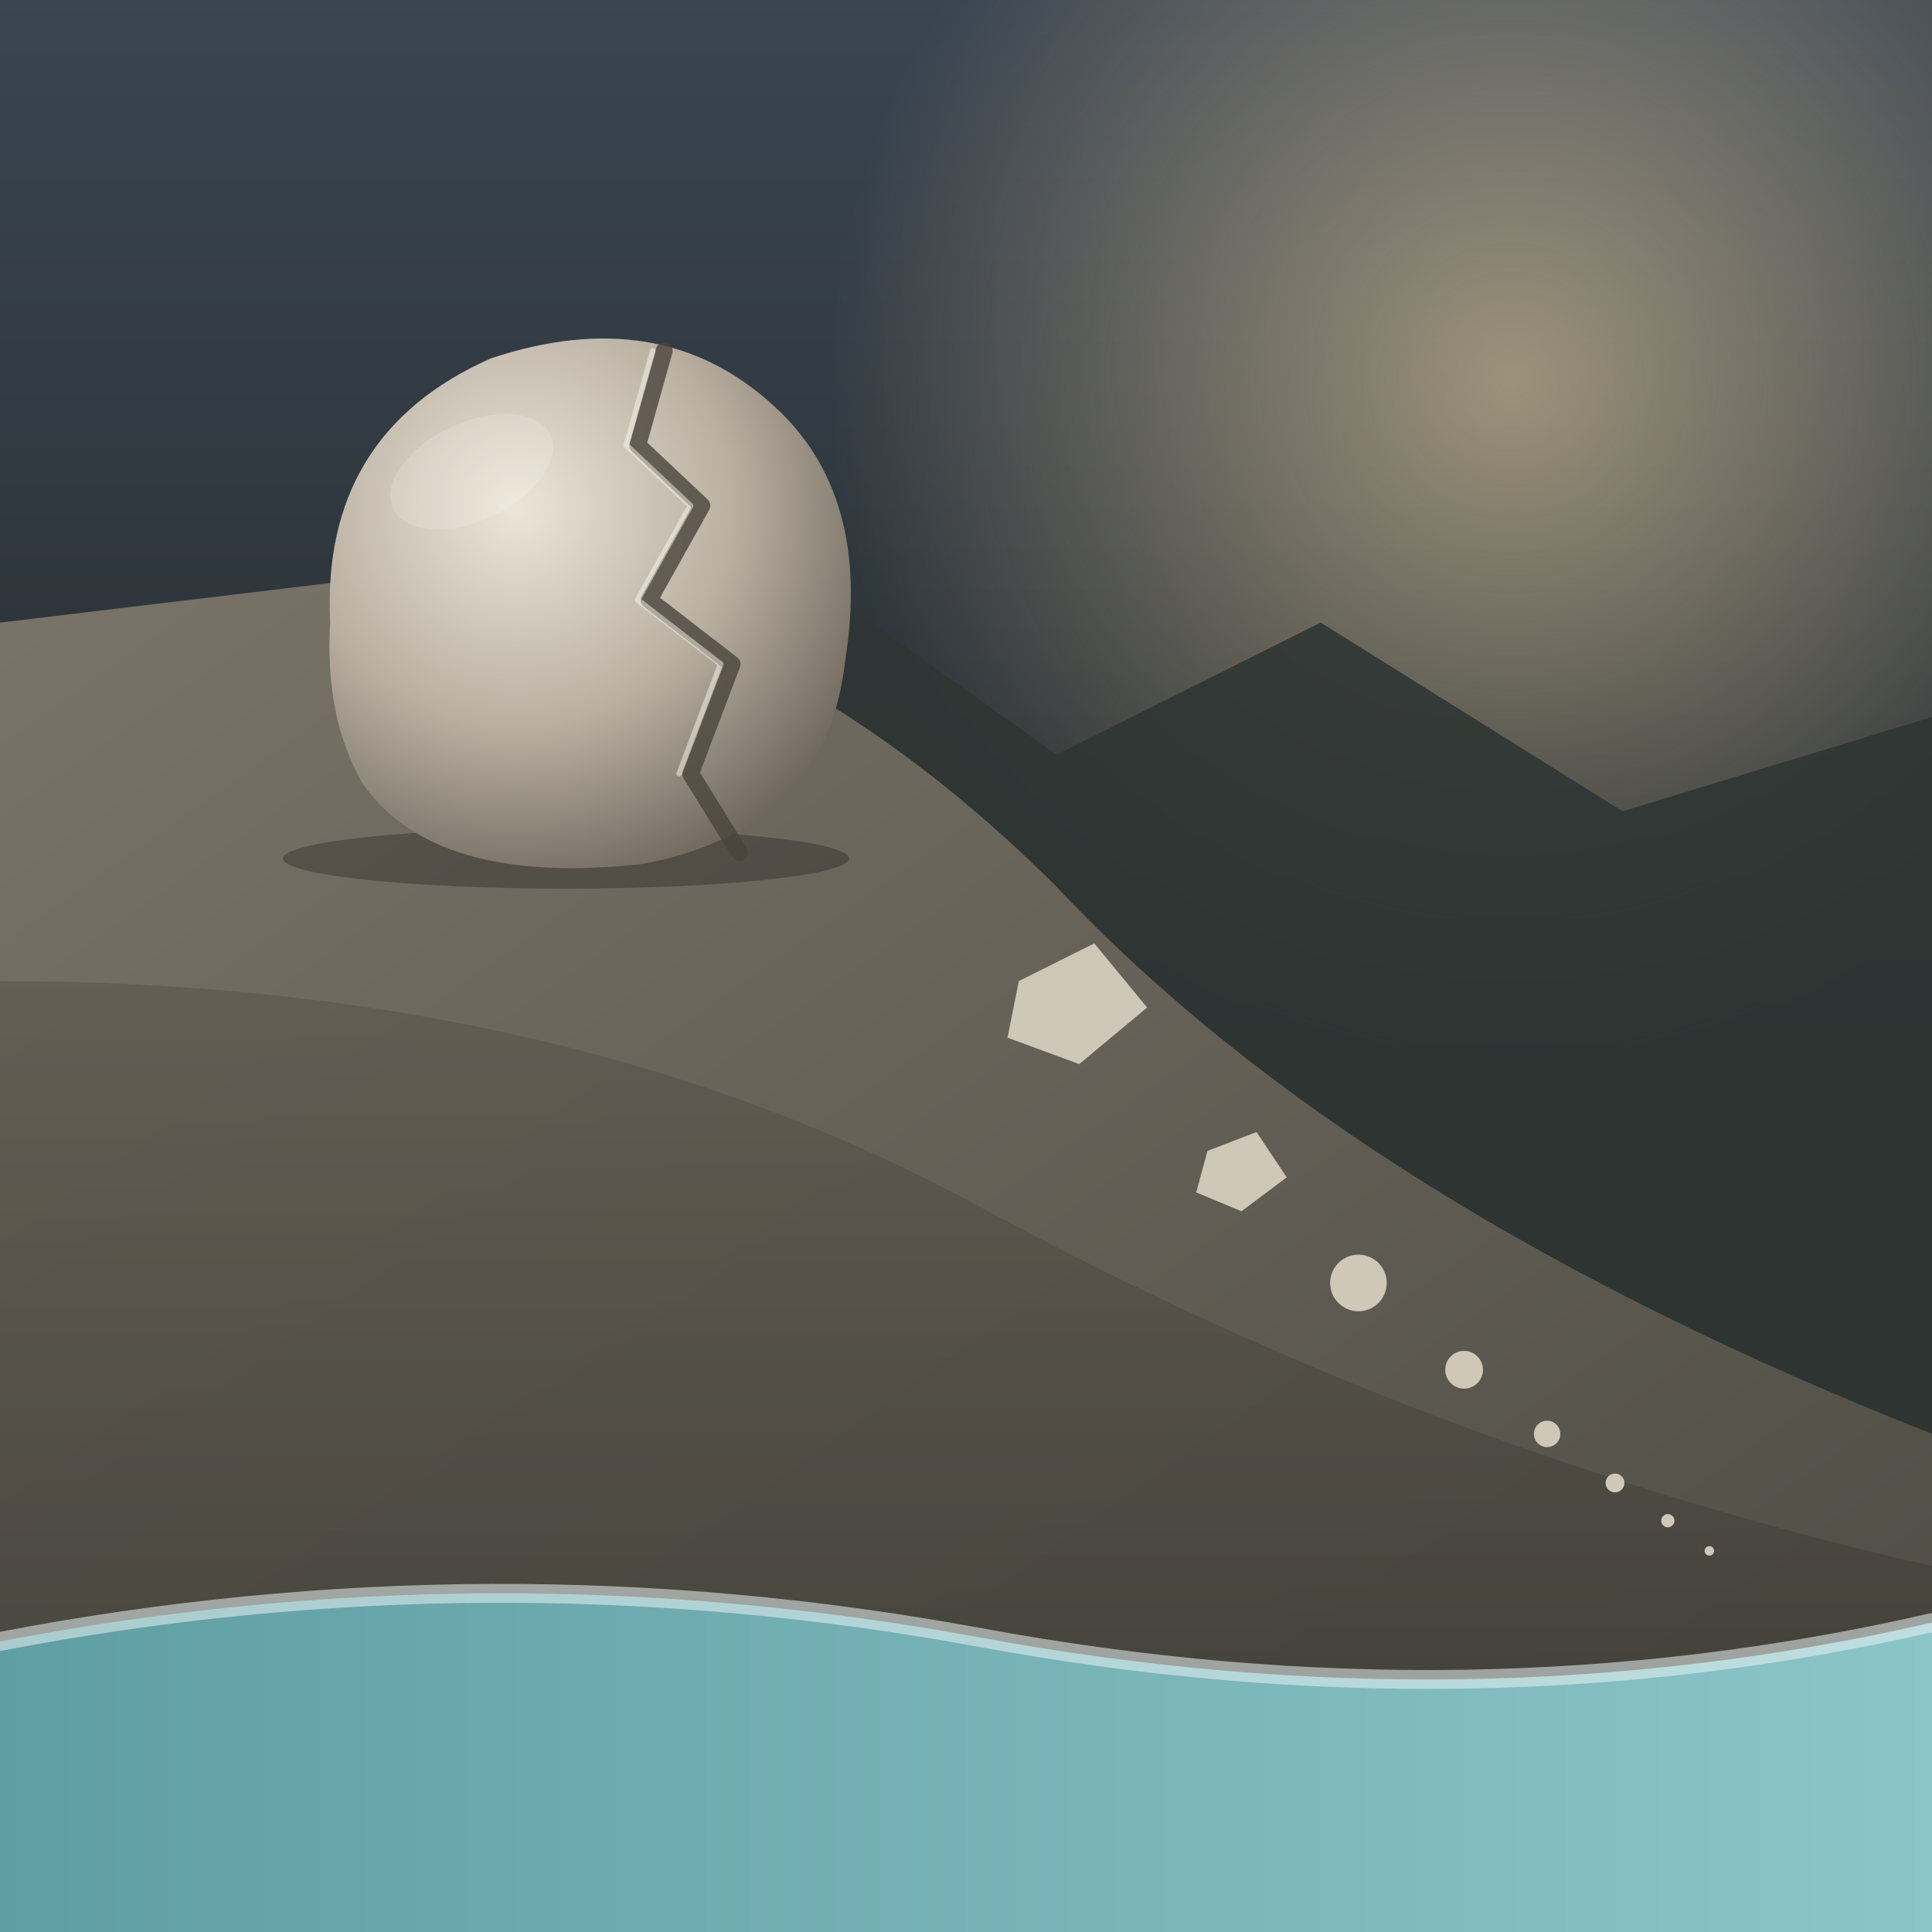
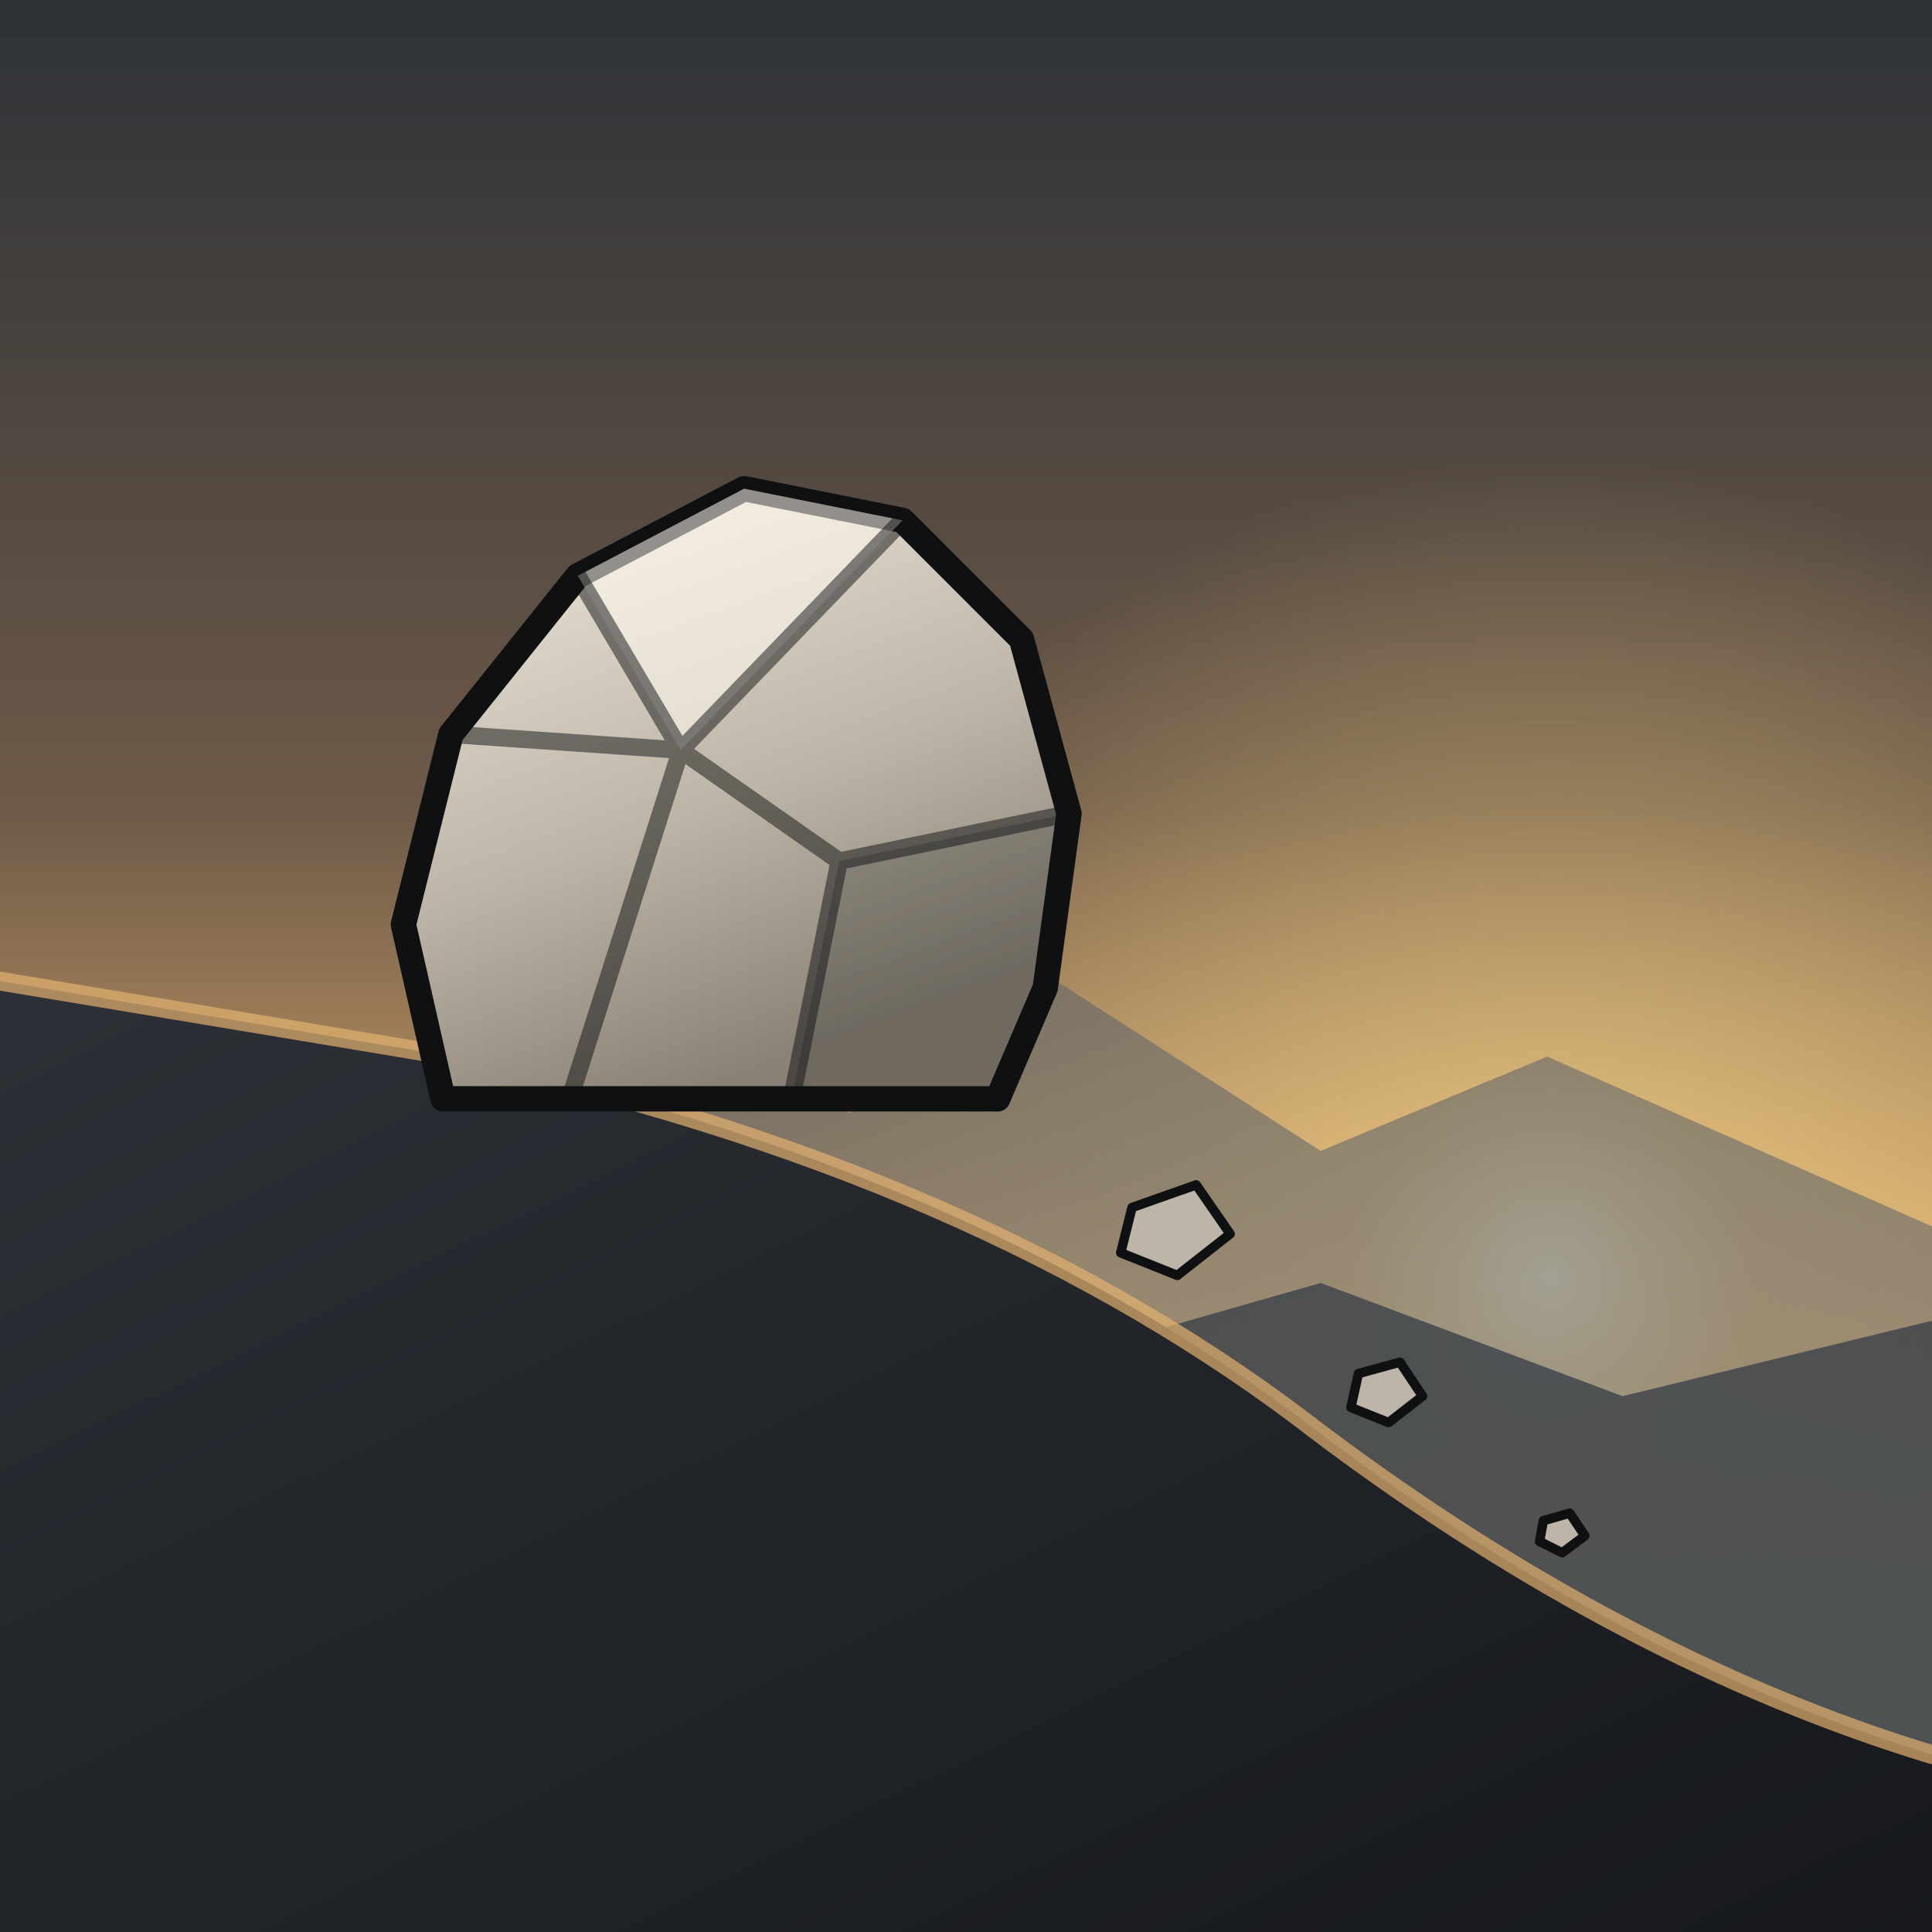
<svg xmlns="http://www.w3.org/2000/svg" viewBox="0 0 1024 1024">
  <defs>
    <linearGradient id="sky" x1="0" y1="0" x2="0" y2="1">
-       <stop offset="0" stop-color="#3a4552" />
-       <stop offset="0.55" stop-color="#262b2c" />
-       <stop offset="1" stop-color="#1b1d1b" />
+       <stop offset="0" stop-color="#2c3137" />
+       <stop offset="0.42" stop-color="#6e5a48" />
+       <stop offset="0.7" stop-color="#e2b06f" />
+       <stop offset="0.82" stop-color="#f6d488" />
    </linearGradient>
+     <radialGradient id="sun" cx="0.8" cy="0.66" r="0.42">
+       <stop offset="0" stop-color="#fff1c9" stop-opacity="0.95" />
+       <stop offset="0.25" stop-color="#f6d488" stop-opacity="0.55" />
+       <stop offset="1" stop-color="#f6d488" stop-opacity="0" />
+     </radialGradient>
    <linearGradient id="slope" x1="0" y1="0" x2="1" y2="1">
-       <stop offset="0" stop-color="#7a7468" />
-       <stop offset="1" stop-color="#4c4a43" />
+       <stop offset="0" stop-color="#2c3137" />
+       <stop offset="1" stop-color="#16181b" />
    </linearGradient>
-     <linearGradient id="slopeShade" x1="0" y1="0" x2="0" y2="1">
-       <stop offset="0" stop-color="#5f5a50" />
-       <stop offset="1" stop-color="#34332e" />
+     <linearGradient id="stone" x1="0" y1="0" x2="0.4" y2="1">
+       <stop offset="0" stop-color="#f3ecdf" />
+       <stop offset="0.6" stop-color="#bdb5a7" />
+       <stop offset="1" stop-color="#8a8276" />
    </linearGradient>
-     <radialGradient id="stone" cx="0.36" cy="0.32" r="0.75">
-       <stop offset="0" stop-color="#ece5d8" />
-       <stop offset="0.55" stop-color="#b9b0a2" />
-       <stop offset="1" stop-color="#6f675c" />
-     </radialGradient>
-     <linearGradient id="water" x1="0" y1="0" x2="1" y2="0">
-       <stop offset="0" stop-color="#5f9ea3" />
-       <stop offset="1" stop-color="#8cc5c9" />
-     </linearGradient>
-     <radialGradient id="sun" cx="0.78" cy="0.2" r="0.35">
-       <stop offset="0" stop-color="#f3d9a8" stop-opacity="0.55" />
-       <stop offset="1" stop-color="#f3d9a8" stop-opacity="0" />
-     </radialGradient>
  </defs>
  <rect width="1024" height="1024" fill="url(#sky)" />
  <rect width="1024" height="1024" fill="url(#sun)" />
-   <path d="M0 470 L170 360 L280 420 L420 300 L560 400 L700 330 L860 430 L1024 380 L1024 1024 L0 1024 Z" fill="#2f3533" opacity="0.9" />
-   <path d="M0 330 L250 300 Q420 330 560 470 Q720 640 1024 760 L1024 1024 L0 1024 Z" fill="url(#slope)" />
-   <path d="M0 520 Q300 520 520 640 Q760 770 1024 830 L1024 1024 L0 1024 Z" fill="url(#slopeShade)" opacity="0.75" />
-   <path d="M0 870 Q260 820 520 868 T1024 860 L1024 1024 L0 1024 Z" fill="url(#water)" />
-   <path d="M0 870 Q260 820 520 868 T1024 860" fill="none" stroke="#e8f3f2" stroke-width="10" stroke-linecap="round" opacity="0.55" />
-   <ellipse cx="300" cy="455" rx="150" ry="16" fill="#000" opacity="0.25" />
-   <path d="M175 330 Q170 230 260 190 Q350 160 410 215 Q462 262 448 350 Q438 440 340 458 Q230 470 192 415 Q172 380 175 330 Z" fill="url(#stone)" />
-   <path d="M352 186 L338 236 L372 268 L344 318 L388 352 L366 410 L392 452" fill="none" stroke="#4a443b" stroke-width="9" stroke-linecap="round" stroke-linejoin="round" opacity="0.8" />
-   <path d="M352 186 L338 236 L372 268 L344 318 L388 352 L366 410" fill="none" stroke="#fbf6ec" stroke-width="3" stroke-linecap="round" stroke-linejoin="round" opacity="0.5" transform="translate(-6 0)" />
-   <ellipse cx="250" cy="250" rx="46" ry="26" fill="#fffaf0" opacity="0.18" transform="rotate(-25 250 250)" />
-   <g fill="#cfc7b8">
-     <path d="M540 520 l40 -20 l28 34 l-36 30 l-38 -14 z" />
-     <path d="M640 610 l26 -10 l16 24 l-24 18 l-24 -10 z" />
-     <circle cx="720" cy="680" r="15" />
-     <circle cx="776" cy="726" r="10" />
-     <circle cx="820" cy="760" r="7" />
-     <circle cx="856" cy="786" r="5" />
-     <circle cx="884" cy="806" r="3.5" />
-     <circle cx="906" cy="822" r="2.5" />
+   <path d="M0 640 L120 560 L210 610 L330 500 L450 590 L560 520 L700 610 L820 560 L1024 650 L1024 1024 L0 1024Z" fill="#59616a" opacity="0.55" />
+   <path d="M0 720 L150 650 L280 700 L420 640 L560 720 L700 680 L860 740 L1024 700 L1024 1024 L0 1024Z" fill="#3b4148" opacity="0.8" />
+   <path d="M0 520 L240 560 Q520 620 700 760 Q860 880 1024 930 L1024 1024 L0 1024Z" fill="url(#slope)" />
+   <path d="M0 520 L240 560 Q520 620 700 760 Q860 880 1024 930" fill="none" stroke="#e2b06f" stroke-width="10" stroke-linecap="round" opacity="0.7" />
+   <g transform="translate(176 196) scale(4.2)">
+     <path d="M14 92 L9 70 L15 46 L31 26 L52 15 L72 19 L87 34 L93 56 L90 78 L84 92 Z" fill="url(#stone)" stroke="#0f1012" stroke-width="3.2" stroke-linejoin="round" />
+     <path d="M31 26 L52 15 L72 19 L44 48 Z" fill="#fffaf0" opacity="0.55" />
+     <path d="M44 48 L64 62 L93 56 L90 78 L84 92 L58 92 L64 62Z" fill="#0f1012" opacity="0.22" />
+     <path d="M31 26 L44 48 L15 46 M44 48 L72 19 M44 48 L64 62 L93 56 M64 62 L58 92 M44 48 L30 92" fill="none" stroke="#0f1012" stroke-opacity="0.5" stroke-width="2.2" stroke-linejoin="round" />
+   </g>
+   <g fill="#bdb5a7" stroke="#0f1012" stroke-width="5" stroke-linejoin="round">
+     <path d="M600 640 l34 -12 l18 26 l-28 22 l-30 -12z" />
+     <path d="M720 728 l22 -6 l12 18 l-18 14 l-20 -8z" />
+     <path d="M818 806 l14 -4 l8 12 l-12 9 l-12 -6z" />
  </g>
</svg>
